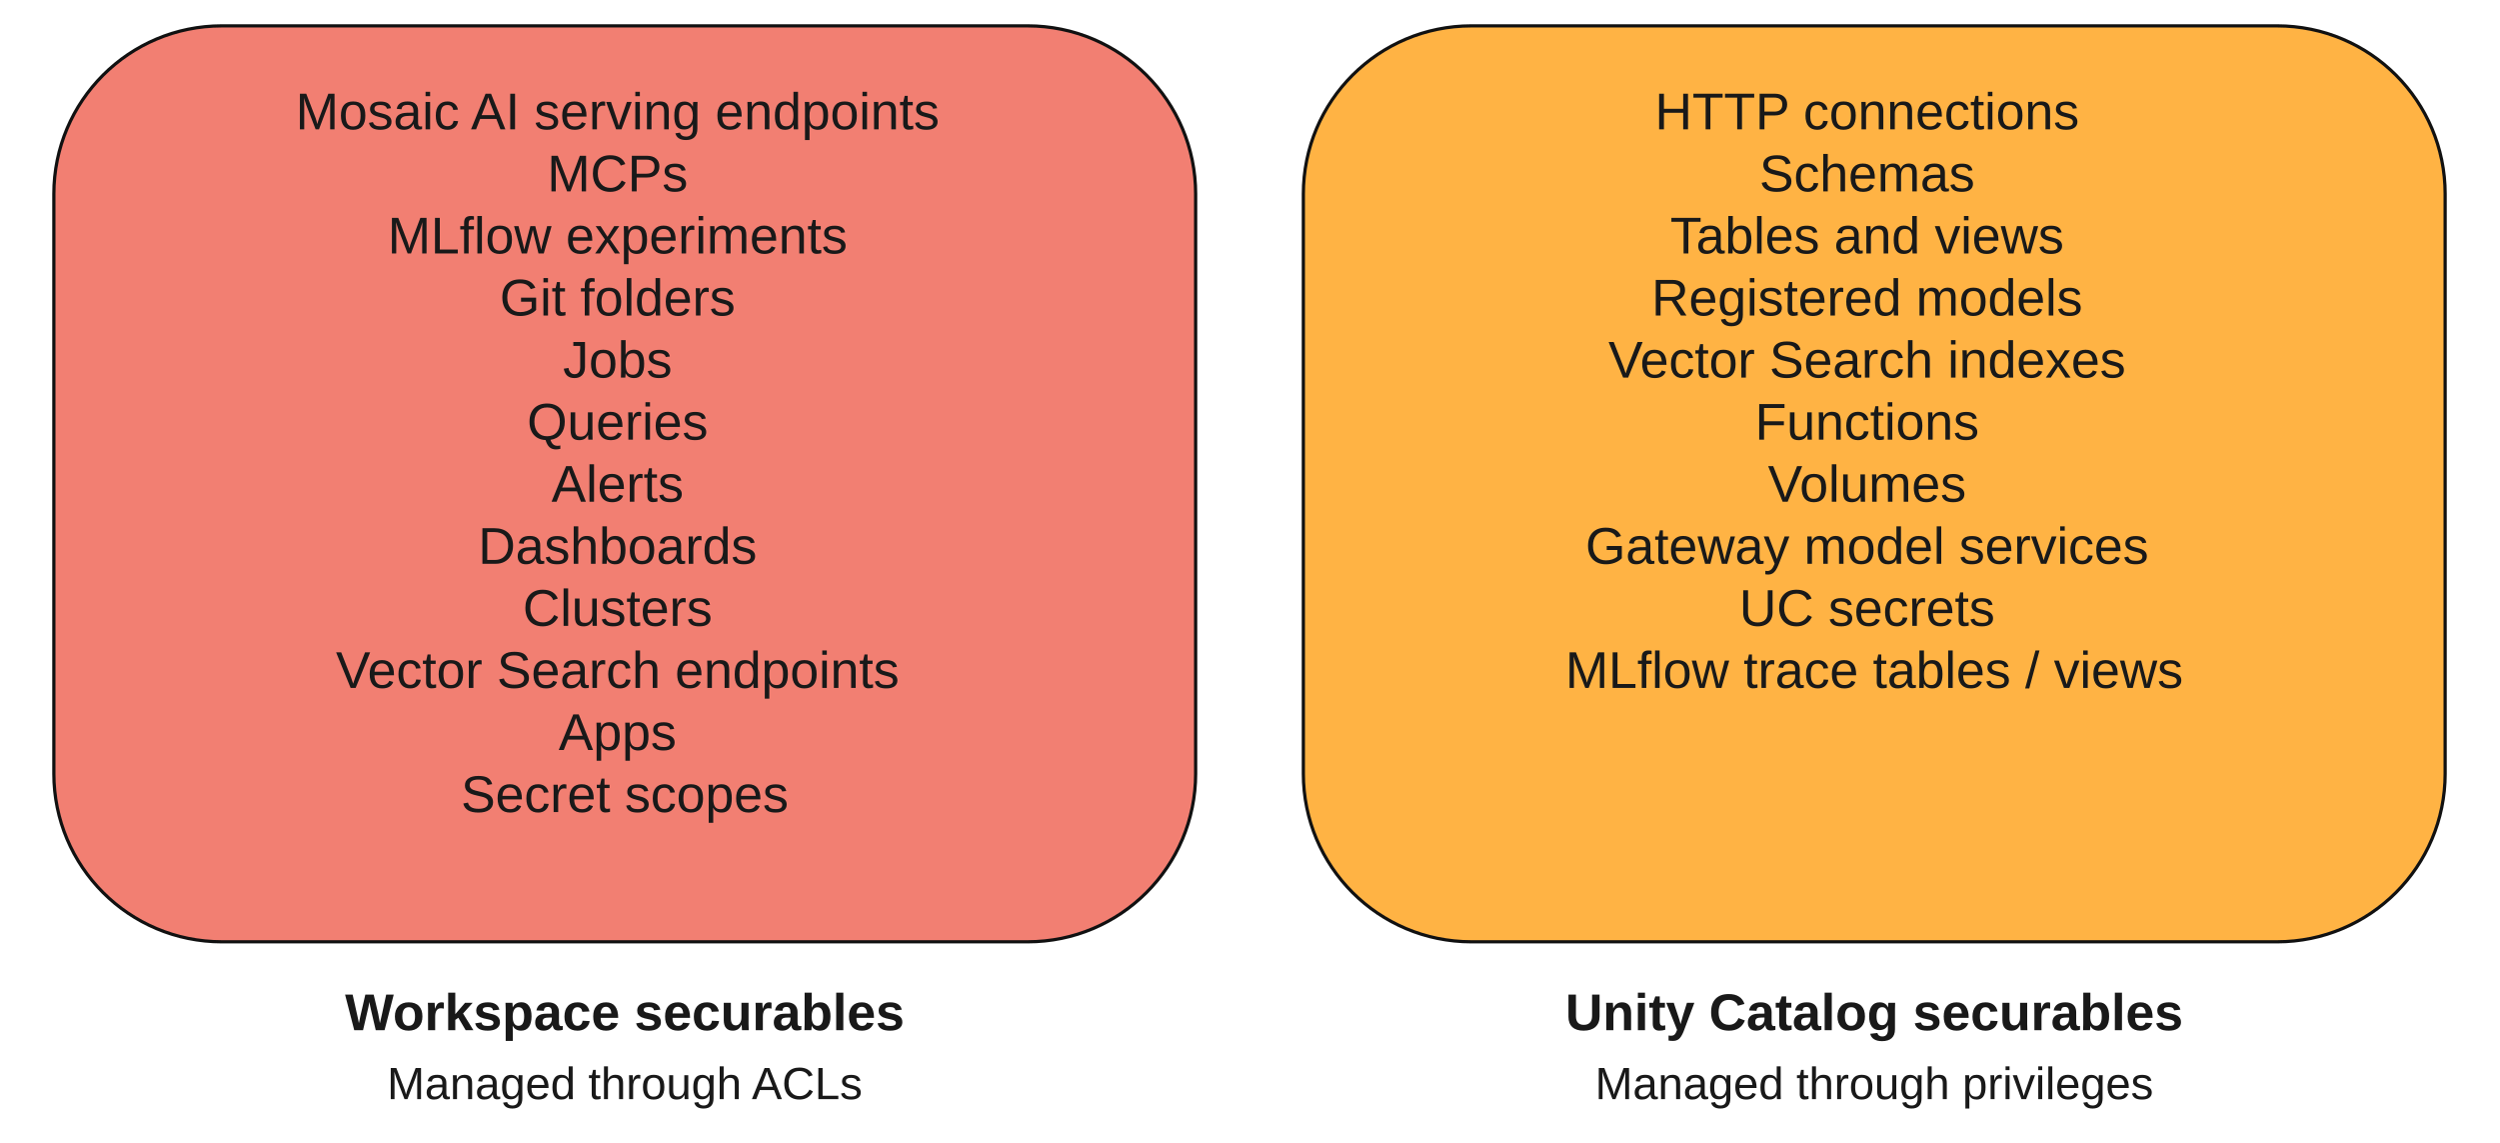
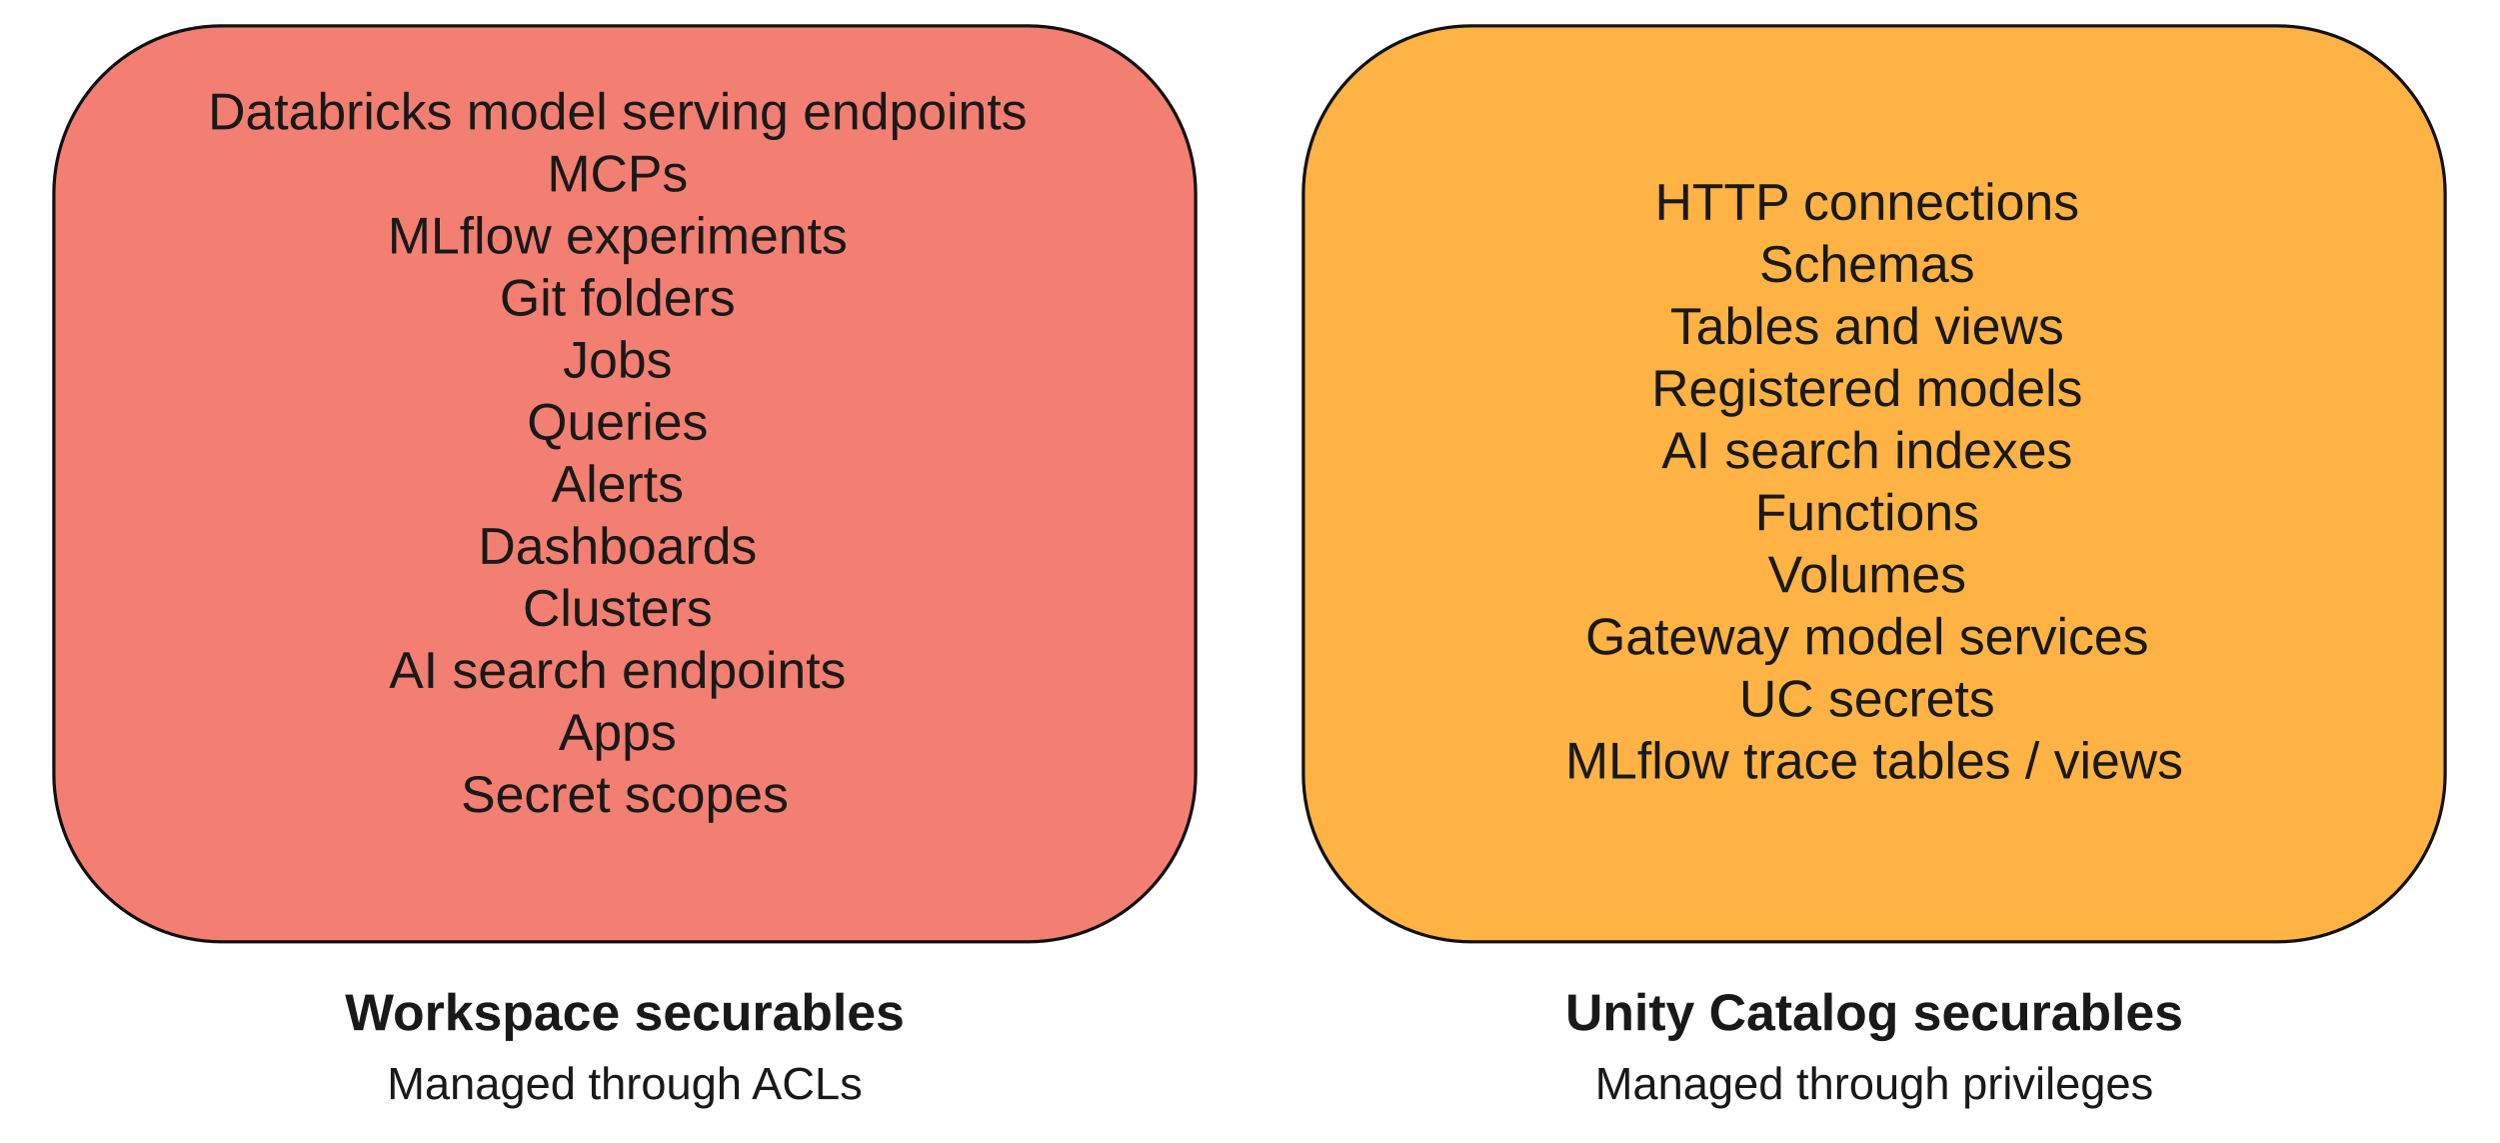
<svg xmlns="http://www.w3.org/2000/svg" viewBox="0 0 1160 530" font-family="Nunito,Arial,sans-serif">
  <defs>
    <marker id="black" viewBox="0 0 10 10" refX="9" refY="5" markerWidth="8" markerHeight="8" orient="auto">
      <path d="M0 0L10 5L0 10Z" fill="#191919" />
    </marker>
    <marker id="gray" viewBox="0 0 10 10" refX="9" refY="5" markerWidth="8" markerHeight="8" orient="auto">
      <path d="M0 0L10 5L0 10Z" fill="#aaa" />
    </marker>
    <marker id="red" viewBox="0 0 10 10" refX="9" refY="5" markerWidth="8" markerHeight="8" orient="auto">
      <path d="M0 0L10 5L0 10Z" fill="#ff3621" />
    </marker>
  </defs>
  <rect x="25" y="12" width="530" height="425" rx="78" fill="#f27f72" stroke="#111" stroke-width="1.5" />
  <rect x="605" y="12" width="530" height="425" rx="78" fill="#ffb344" stroke="#111" stroke-width="1.5" />
  <text x="290" y="60" font-size="24" font-weight="400" text-anchor="middle" fill="#191919">
-     <tspan x="290" dy="0">Mosaic AI serving endpoints</tspan>
+     <tspan x="290" dy="0">Databricks model serving endpoints</tspan>
    <tspan x="290" dy="28.8">MCPs</tspan>
    <tspan x="290" dy="28.8">MLflow experiments</tspan>
    <tspan x="290" dy="28.8">Git folders</tspan>
    <tspan x="290" dy="28.8">Jobs</tspan>
    <tspan x="290" dy="28.8">Queries</tspan>
    <tspan x="290" dy="28.8">Alerts</tspan>
    <tspan x="290" dy="28.8">Dashboards</tspan>
    <tspan x="290" dy="28.8">Clusters</tspan>
-     <tspan x="290" dy="28.8">Vector Search endpoints</tspan>
+     <tspan x="290" dy="28.8">AI search endpoints</tspan>
    <tspan x="290" dy="28.8">Apps</tspan>
    <tspan x="290" dy="28.8">Secret scopes</tspan>
  </text>
-   <text x="870" y="60" font-size="24" font-weight="400" text-anchor="middle" fill="#191919">
+   <text x="870" y="102" font-size="24" font-weight="400" text-anchor="middle" fill="#191919">
    <tspan x="870" dy="0">HTTP connections</tspan>
    <tspan x="870" dy="28.8">Schemas</tspan>
    <tspan x="870" dy="28.8">Tables and views</tspan>
    <tspan x="870" dy="28.8">Registered models</tspan>
-     <tspan x="870" dy="28.8">Vector Search indexes</tspan>
+     <tspan x="870" dy="28.8">AI search indexes</tspan>
    <tspan x="870" dy="28.8">Functions</tspan>
    <tspan x="870" dy="28.8">Volumes</tspan>
    <tspan x="870" dy="28.8">Gateway model services</tspan>
    <tspan x="870" dy="28.8">UC secrets</tspan>
    <tspan x="870" dy="28.8">MLflow trace tables / views</tspan>
  </text>
  <text x="290" y="478" font-size="24" font-weight="700" text-anchor="middle" fill="#191919">
    <tspan x="290" dy="0">Workspace securables</tspan>
  </text>
  <text x="290" y="510" font-size="21" font-weight="400" text-anchor="middle" fill="#191919">
    <tspan x="290" dy="0">Managed through ACLs</tspan>
  </text>
  <text x="870" y="478" font-size="24" font-weight="700" text-anchor="middle" fill="#191919">
    <tspan x="870" dy="0">Unity Catalog securables</tspan>
  </text>
  <text x="870" y="510" font-size="21" font-weight="400" text-anchor="middle" fill="#191919">
    <tspan x="870" dy="0">Managed through privileges</tspan>
  </text>
</svg>
